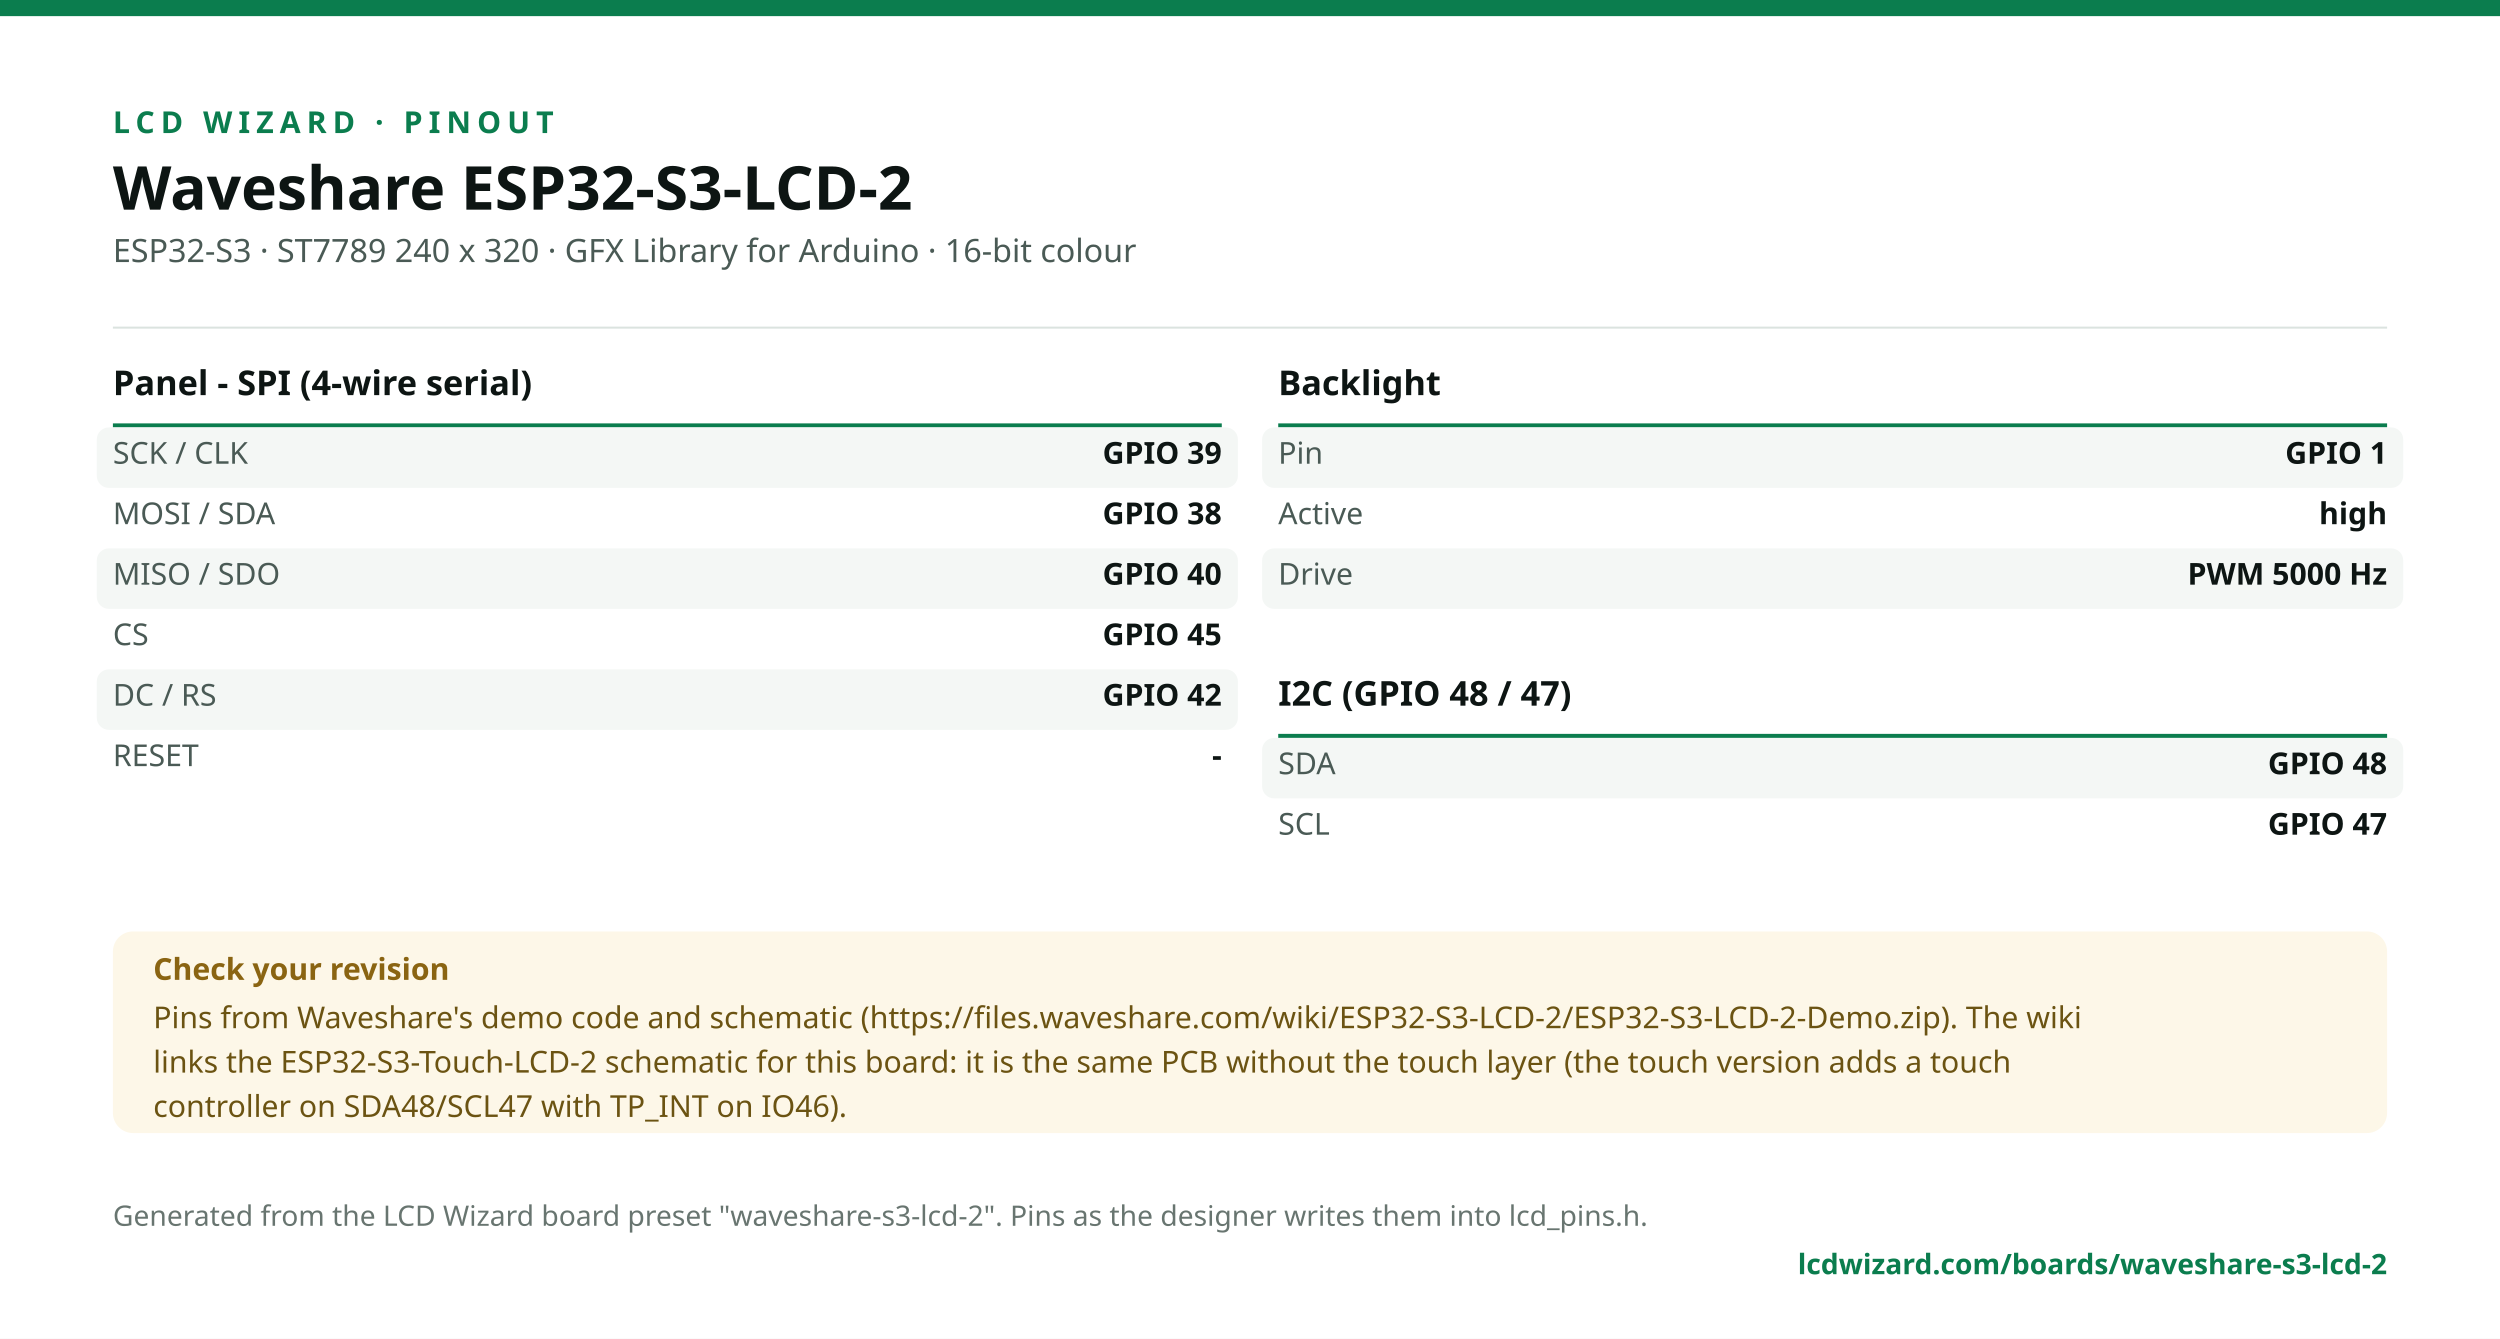
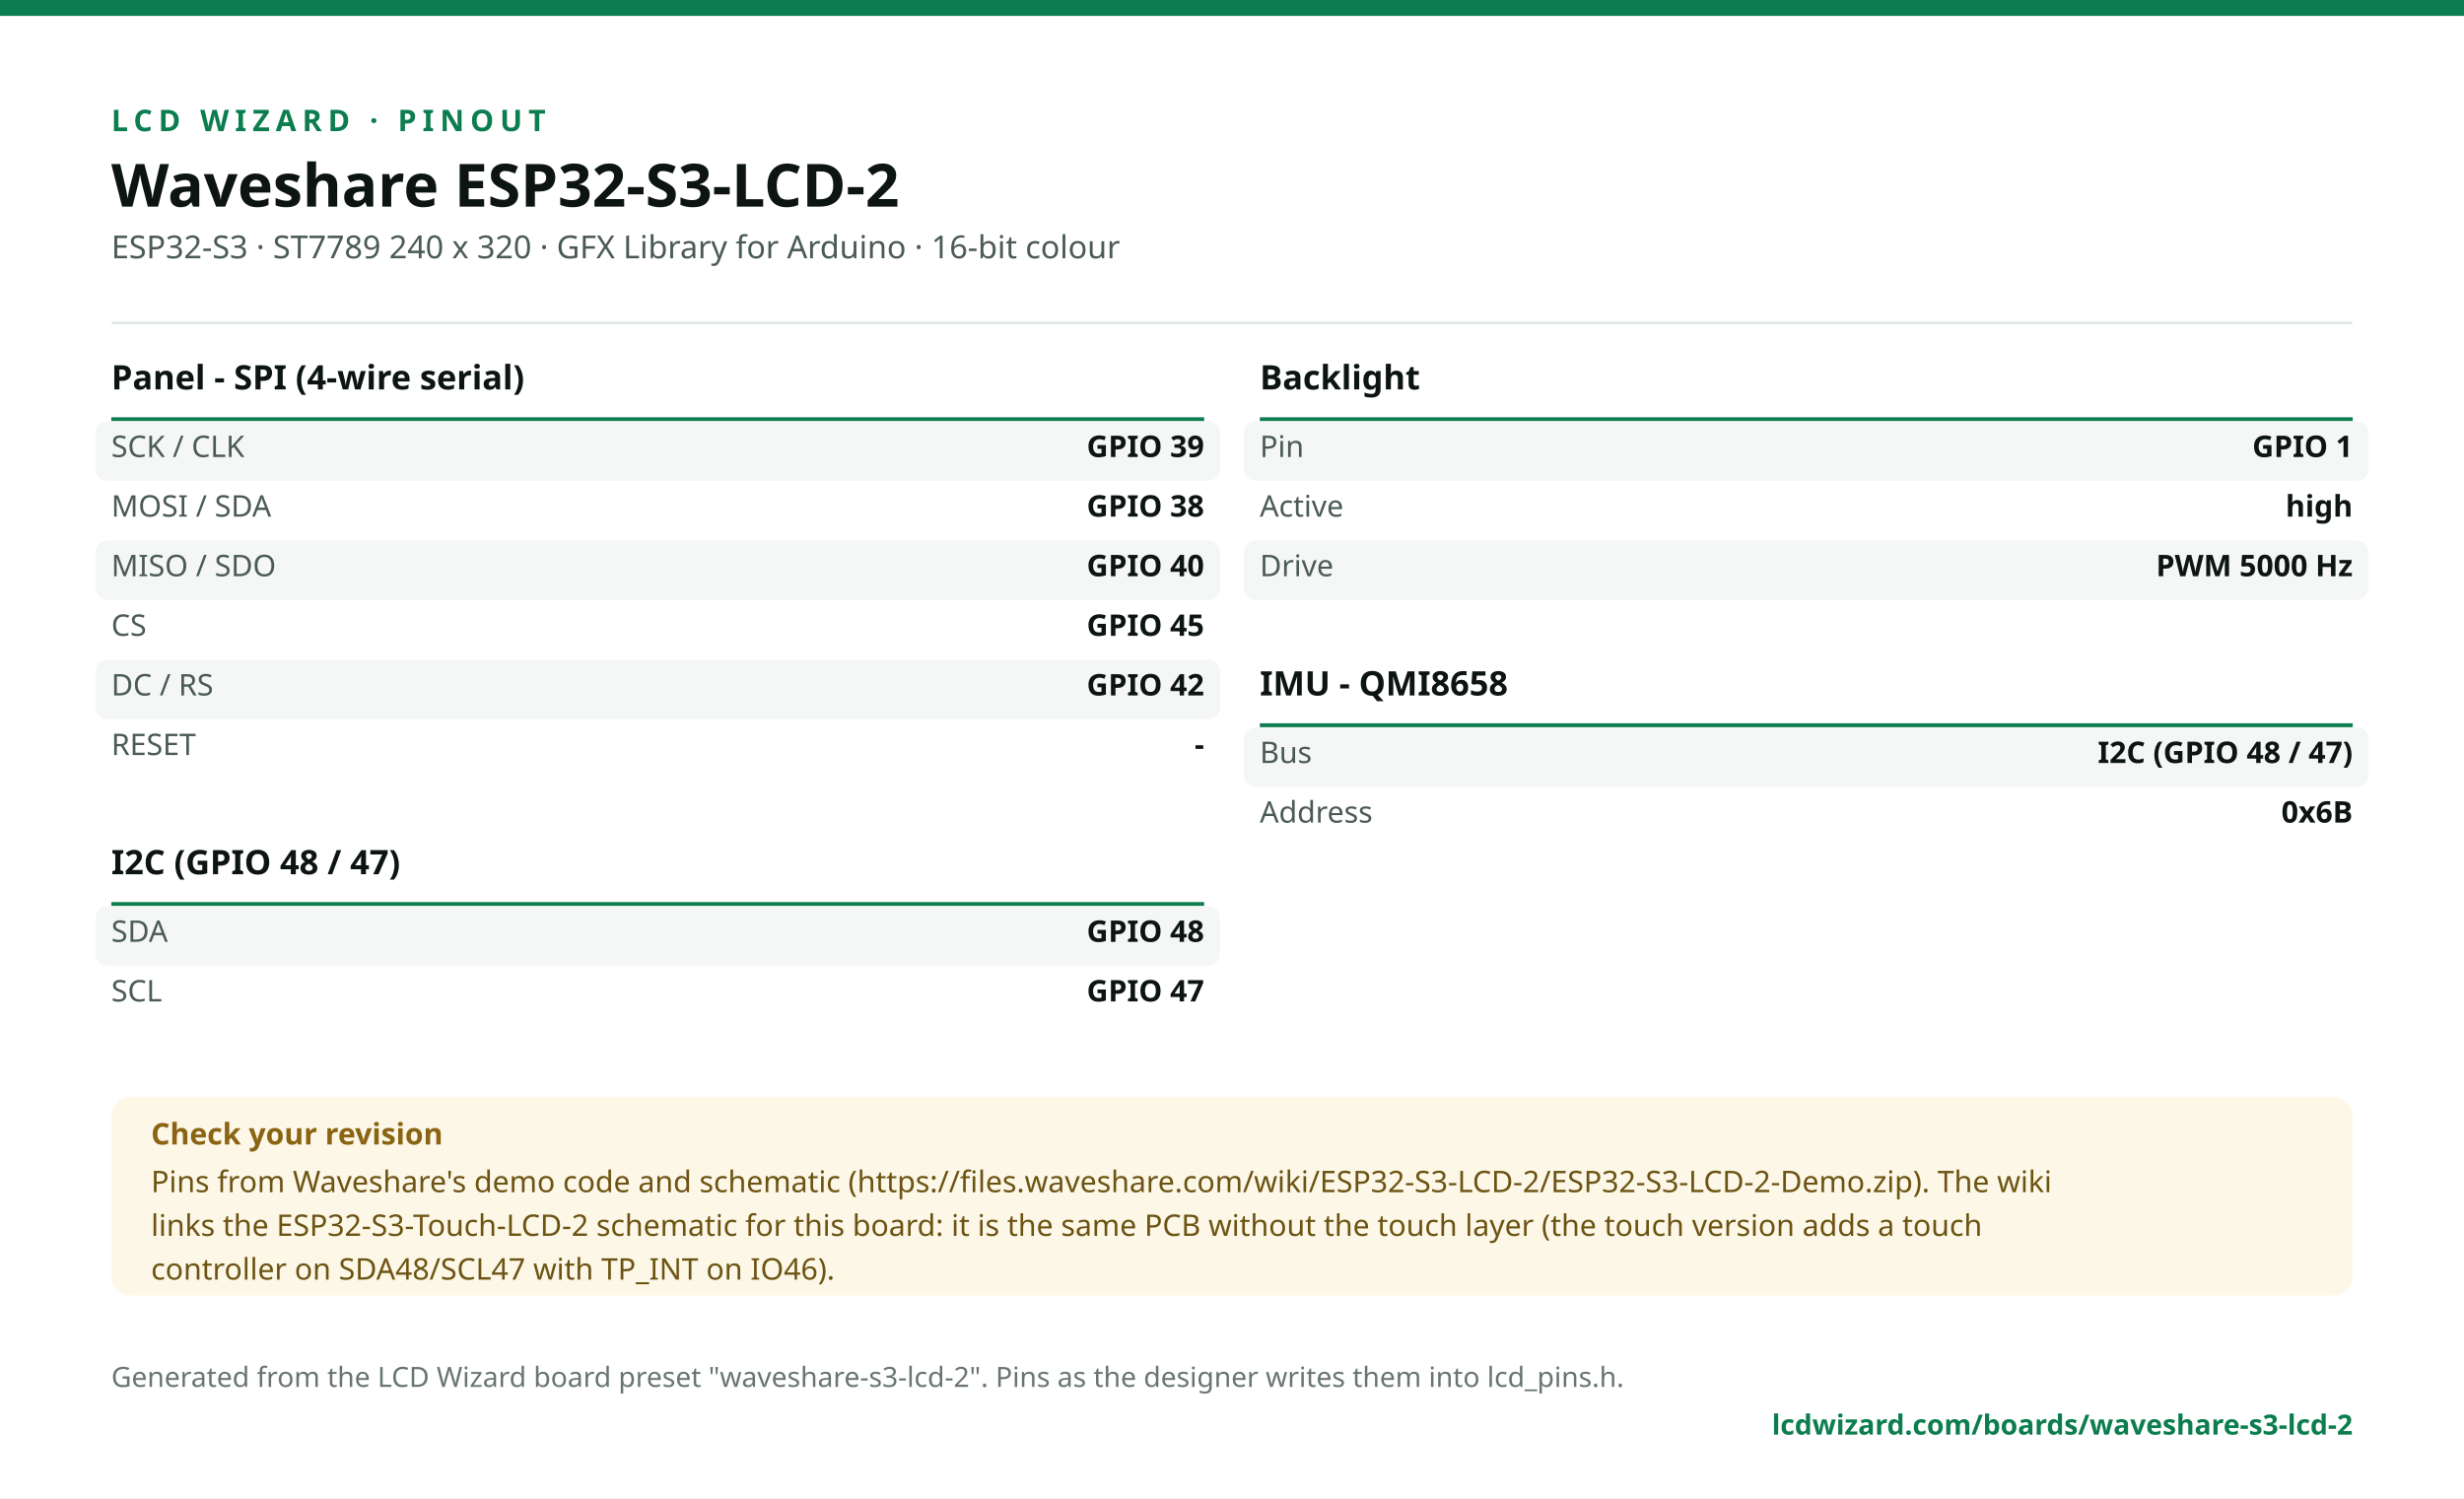
- <svg xmlns="http://www.w3.org/2000/svg" width="1240" height="664" viewBox="0 0 1240 664">
-   <rect width="1240" height="664" fill="#ffffff" />
+ <svg xmlns="http://www.w3.org/2000/svg" width="1240" height="754" viewBox="0 0 1240 754">
+   <rect width="1240" height="754" fill="#ffffff" />
  <rect x="0" y="0" width="1240" height="8" fill="#0b7d4e" />
  <text x="56" y="66" font-family="Montserrat" font-weight="700" font-size="15" letter-spacing="3" fill="#0b7d4e">LCD WIZARD  ·  PINOUT</text>
  <text x="56" y="104" font-family="Montserrat" font-weight="700" font-size="30" fill="#0d1513">Waveshare ESP32-S3-LCD-2</text>
  <text x="56" y="130" font-family="Montserrat" font-weight="500" font-size="16" fill="#4a5a55">ESP32-S3   ·   ST7789 240 x 320   ·   GFX Library for Arduino   ·   16-bit colour</text>
  <rect x="56" y="162" width="1128" height="1" fill="#dbe3df" />
  <text x="56" y="196" font-family="Montserrat" font-weight="700" font-size="17" fill="#0d1513">Panel - SPI (4-wire serial)</text>
  <rect x="56" y="210" width="550" height="2" fill="#0b7d4e" />
  <rect x="48" y="212" width="566" height="30" rx="6" fill="#f4f7f5" />
  <text x="56" y="230" font-family="Montserrat" font-weight="500" font-size="15" fill="#4a5a55">SCK / CLK</text>
  <text x="606" text-anchor="end" y="230" font-family="Montserrat" font-weight="700" font-size="15" fill="#0d1513">GPIO 39</text>
  <text x="56" y="260" font-family="Montserrat" font-weight="500" font-size="15" fill="#4a5a55">MOSI / SDA</text>
  <text x="606" text-anchor="end" y="260" font-family="Montserrat" font-weight="700" font-size="15" fill="#0d1513">GPIO 38</text>
  <rect x="48" y="272" width="566" height="30" rx="6" fill="#f4f7f5" />
  <text x="56" y="290" font-family="Montserrat" font-weight="500" font-size="15" fill="#4a5a55">MISO / SDO</text>
  <text x="606" text-anchor="end" y="290" font-family="Montserrat" font-weight="700" font-size="15" fill="#0d1513">GPIO 40</text>
  <text x="56" y="320" font-family="Montserrat" font-weight="500" font-size="15" fill="#4a5a55">CS</text>
  <text x="606" text-anchor="end" y="320" font-family="Montserrat" font-weight="700" font-size="15" fill="#0d1513">GPIO 45</text>
  <rect x="48" y="332" width="566" height="30" rx="6" fill="#f4f7f5" />
  <text x="56" y="350" font-family="Montserrat" font-weight="500" font-size="15" fill="#4a5a55">DC / RS</text>
  <text x="606" text-anchor="end" y="350" font-family="Montserrat" font-weight="700" font-size="15" fill="#0d1513">GPIO 42</text>
  <text x="56" y="380" font-family="Montserrat" font-weight="500" font-size="15" fill="#4a5a55">RESET</text>
  <text x="606" text-anchor="end" y="380" font-family="Montserrat" font-weight="700" font-size="15" fill="#0d1513">-</text>
+   <text x="56" y="440" font-family="Montserrat" font-weight="700" font-size="17" fill="#0d1513">I2C (GPIO 48 / 47)</text>
+   <rect x="56" y="454" width="550" height="2" fill="#0b7d4e" />
+   <rect x="48" y="456" width="566" height="30" rx="6" fill="#f4f7f5" />
+   <text x="56" y="474" font-family="Montserrat" font-weight="500" font-size="15" fill="#4a5a55">SDA</text>
+   <text x="606" text-anchor="end" y="474" font-family="Montserrat" font-weight="700" font-size="15" fill="#0d1513">GPIO 48</text>
+   <text x="56" y="504" font-family="Montserrat" font-weight="500" font-size="15" fill="#4a5a55">SCL</text>
+   <text x="606" text-anchor="end" y="504" font-family="Montserrat" font-weight="700" font-size="15" fill="#0d1513">GPIO 47</text>
  <text x="634" y="196" font-family="Montserrat" font-weight="700" font-size="17" fill="#0d1513">Backlight</text>
  <rect x="634" y="210" width="550" height="2" fill="#0b7d4e" />
  <rect x="626" y="212" width="566" height="30" rx="6" fill="#f4f7f5" />
  <text x="634" y="230" font-family="Montserrat" font-weight="500" font-size="15" fill="#4a5a55">Pin</text>
  <text x="1184" text-anchor="end" y="230" font-family="Montserrat" font-weight="700" font-size="15" fill="#0d1513">GPIO 1</text>
  <text x="634" y="260" font-family="Montserrat" font-weight="500" font-size="15" fill="#4a5a55">Active</text>
  <text x="1184" text-anchor="end" y="260" font-family="Montserrat" font-weight="700" font-size="15" fill="#0d1513">high</text>
  <rect x="626" y="272" width="566" height="30" rx="6" fill="#f4f7f5" />
  <text x="634" y="290" font-family="Montserrat" font-weight="500" font-size="15" fill="#4a5a55">Drive</text>
  <text x="1184" text-anchor="end" y="290" font-family="Montserrat" font-weight="700" font-size="15" fill="#0d1513">PWM 5000 Hz</text>
-   <text x="634" y="350" font-family="Montserrat" font-weight="700" font-size="17" fill="#0d1513">I2C (GPIO 48 / 47)</text>
+   <text x="634" y="350" font-family="Montserrat" font-weight="700" font-size="17" fill="#0d1513">IMU - QMI8658</text>
  <rect x="634" y="364" width="550" height="2" fill="#0b7d4e" />
  <rect x="626" y="366" width="566" height="30" rx="6" fill="#f4f7f5" />
-   <text x="634" y="384" font-family="Montserrat" font-weight="500" font-size="15" fill="#4a5a55">SDA</text>
-   <text x="1184" text-anchor="end" y="384" font-family="Montserrat" font-weight="700" font-size="15" fill="#0d1513">GPIO 48</text>
-   <text x="634" y="414" font-family="Montserrat" font-weight="500" font-size="15" fill="#4a5a55">SCL</text>
-   <text x="1184" text-anchor="end" y="414" font-family="Montserrat" font-weight="700" font-size="15" fill="#0d1513">GPIO 47</text>
-   <rect x="56" y="462" width="1128" height="100" rx="10" fill="#fdf7e8" />
-   <text x="76" y="486" font-family="Montserrat" font-weight="700" font-size="15" fill="#8a6412">Check your revision</text>
-   <text x="76" y="510" font-family="Montserrat" font-weight="500" font-size="15" fill="#6b5312">Pins from Waveshare's demo code and schematic (https://files.waveshare.com/wiki/ESP32-S3-LCD-2/ESP32-S3-LCD-2-Demo.zip). The wiki</text>
-   <text x="76" y="532" font-family="Montserrat" font-weight="500" font-size="15" fill="#6b5312">links the ESP32-S3-Touch-LCD-2 schematic for this board: it is the same PCB without the touch layer (the touch version adds a touch</text>
-   <text x="76" y="554" font-family="Montserrat" font-weight="500" font-size="15" fill="#6b5312">controller on SDA48/SCL47 with TP_INT on IO46).</text>
-   <text x="56" y="608" font-family="Montserrat" font-weight="500" font-size="14" fill="#687570">Generated from the LCD Wizard board preset "waveshare-s3-lcd-2". Pins as the designer writes them into lcd_pins.h.</text>
-   <text x="1184" text-anchor="end" y="632" font-family="Montserrat" font-weight="700" font-size="14" fill="#0b7d4e">lcdwizard.com/boards/waveshare-s3-lcd-2</text>
+   <text x="634" y="384" font-family="Montserrat" font-weight="500" font-size="15" fill="#4a5a55">Bus</text>
+   <text x="1184" text-anchor="end" y="384" font-family="Montserrat" font-weight="700" font-size="15" fill="#0d1513">I2C (GPIO 48 / 47)</text>
+   <text x="634" y="414" font-family="Montserrat" font-weight="500" font-size="15" fill="#4a5a55">Address</text>
+   <text x="1184" text-anchor="end" y="414" font-family="Montserrat" font-weight="700" font-size="15" fill="#0d1513">0x6B</text>
+   <rect x="56" y="552" width="1128" height="100" rx="10" fill="#fdf7e8" />
+   <text x="76" y="576" font-family="Montserrat" font-weight="700" font-size="15" fill="#8a6412">Check your revision</text>
+   <text x="76" y="600" font-family="Montserrat" font-weight="500" font-size="15" fill="#6b5312">Pins from Waveshare's demo code and schematic (https://files.waveshare.com/wiki/ESP32-S3-LCD-2/ESP32-S3-LCD-2-Demo.zip). The wiki</text>
+   <text x="76" y="622" font-family="Montserrat" font-weight="500" font-size="15" fill="#6b5312">links the ESP32-S3-Touch-LCD-2 schematic for this board: it is the same PCB without the touch layer (the touch version adds a touch</text>
+   <text x="76" y="644" font-family="Montserrat" font-weight="500" font-size="15" fill="#6b5312">controller on SDA48/SCL47 with TP_INT on IO46).</text>
+   <text x="56" y="698" font-family="Montserrat" font-weight="500" font-size="14" fill="#687570">Generated from the LCD Wizard board preset "waveshare-s3-lcd-2". Pins as the designer writes them into lcd_pins.h.</text>
+   <text x="1184" text-anchor="end" y="722" font-family="Montserrat" font-weight="700" font-size="14" fill="#0b7d4e">lcdwizard.com/boards/waveshare-s3-lcd-2</text>
</svg>
